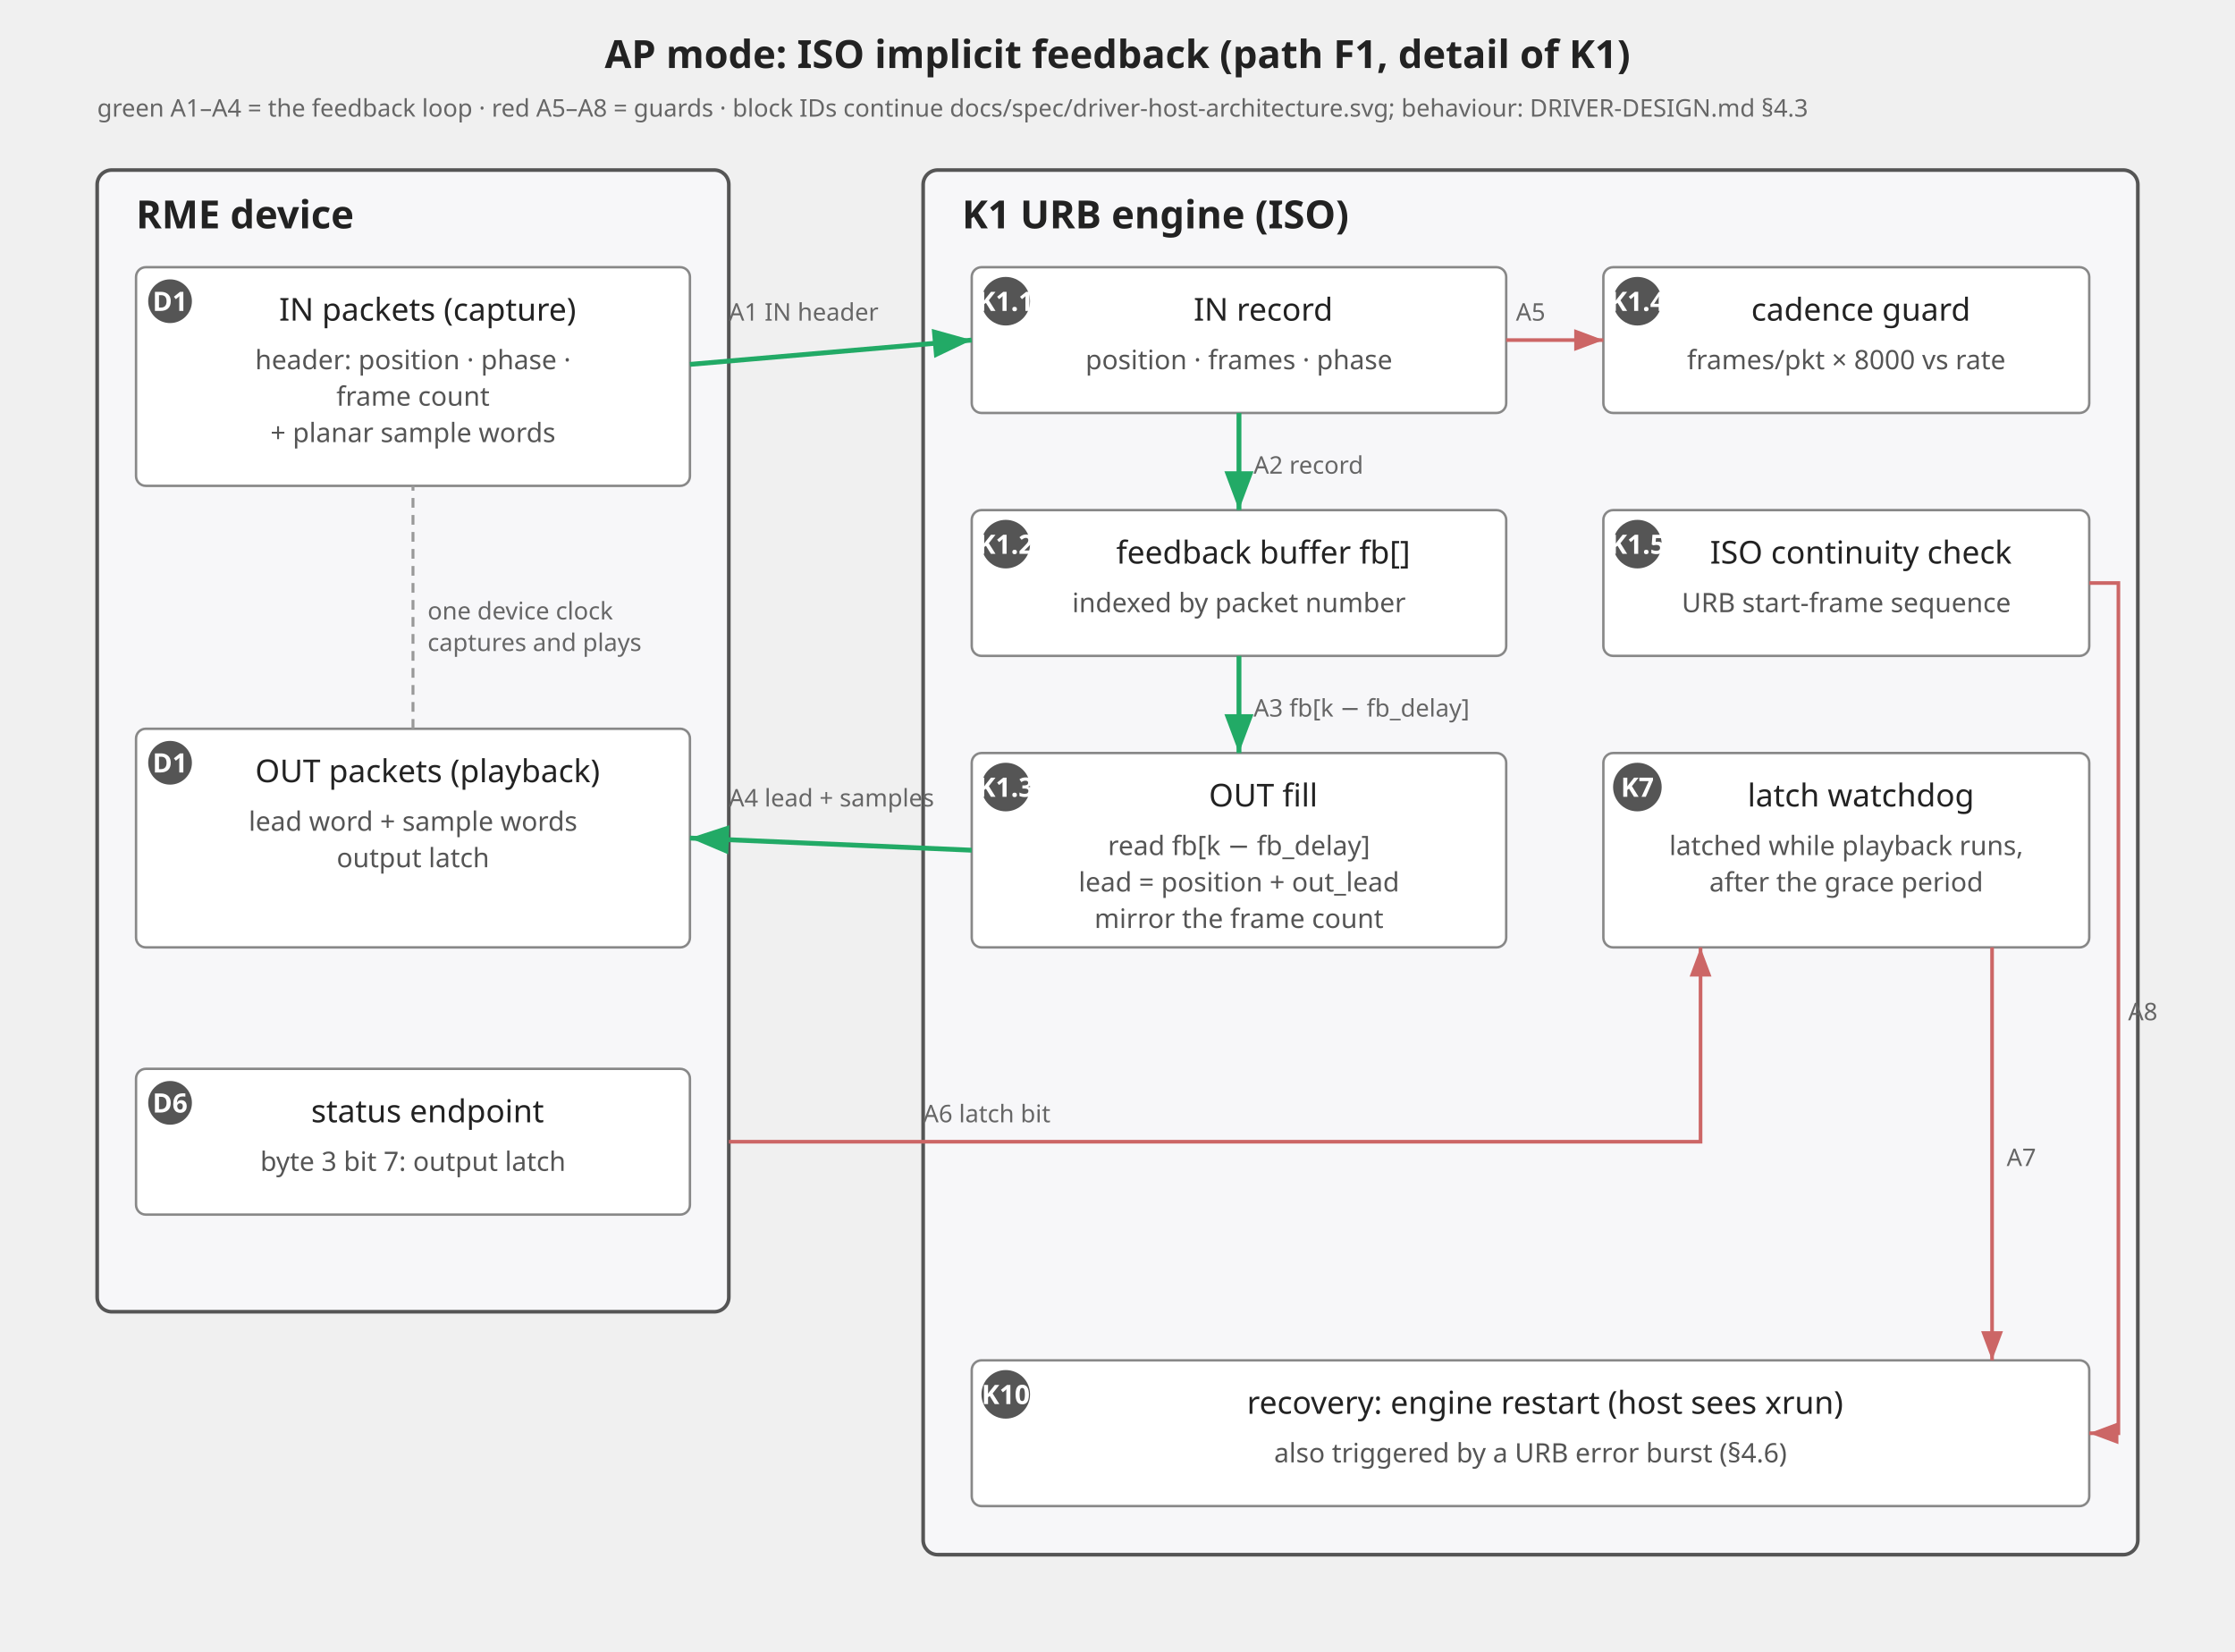
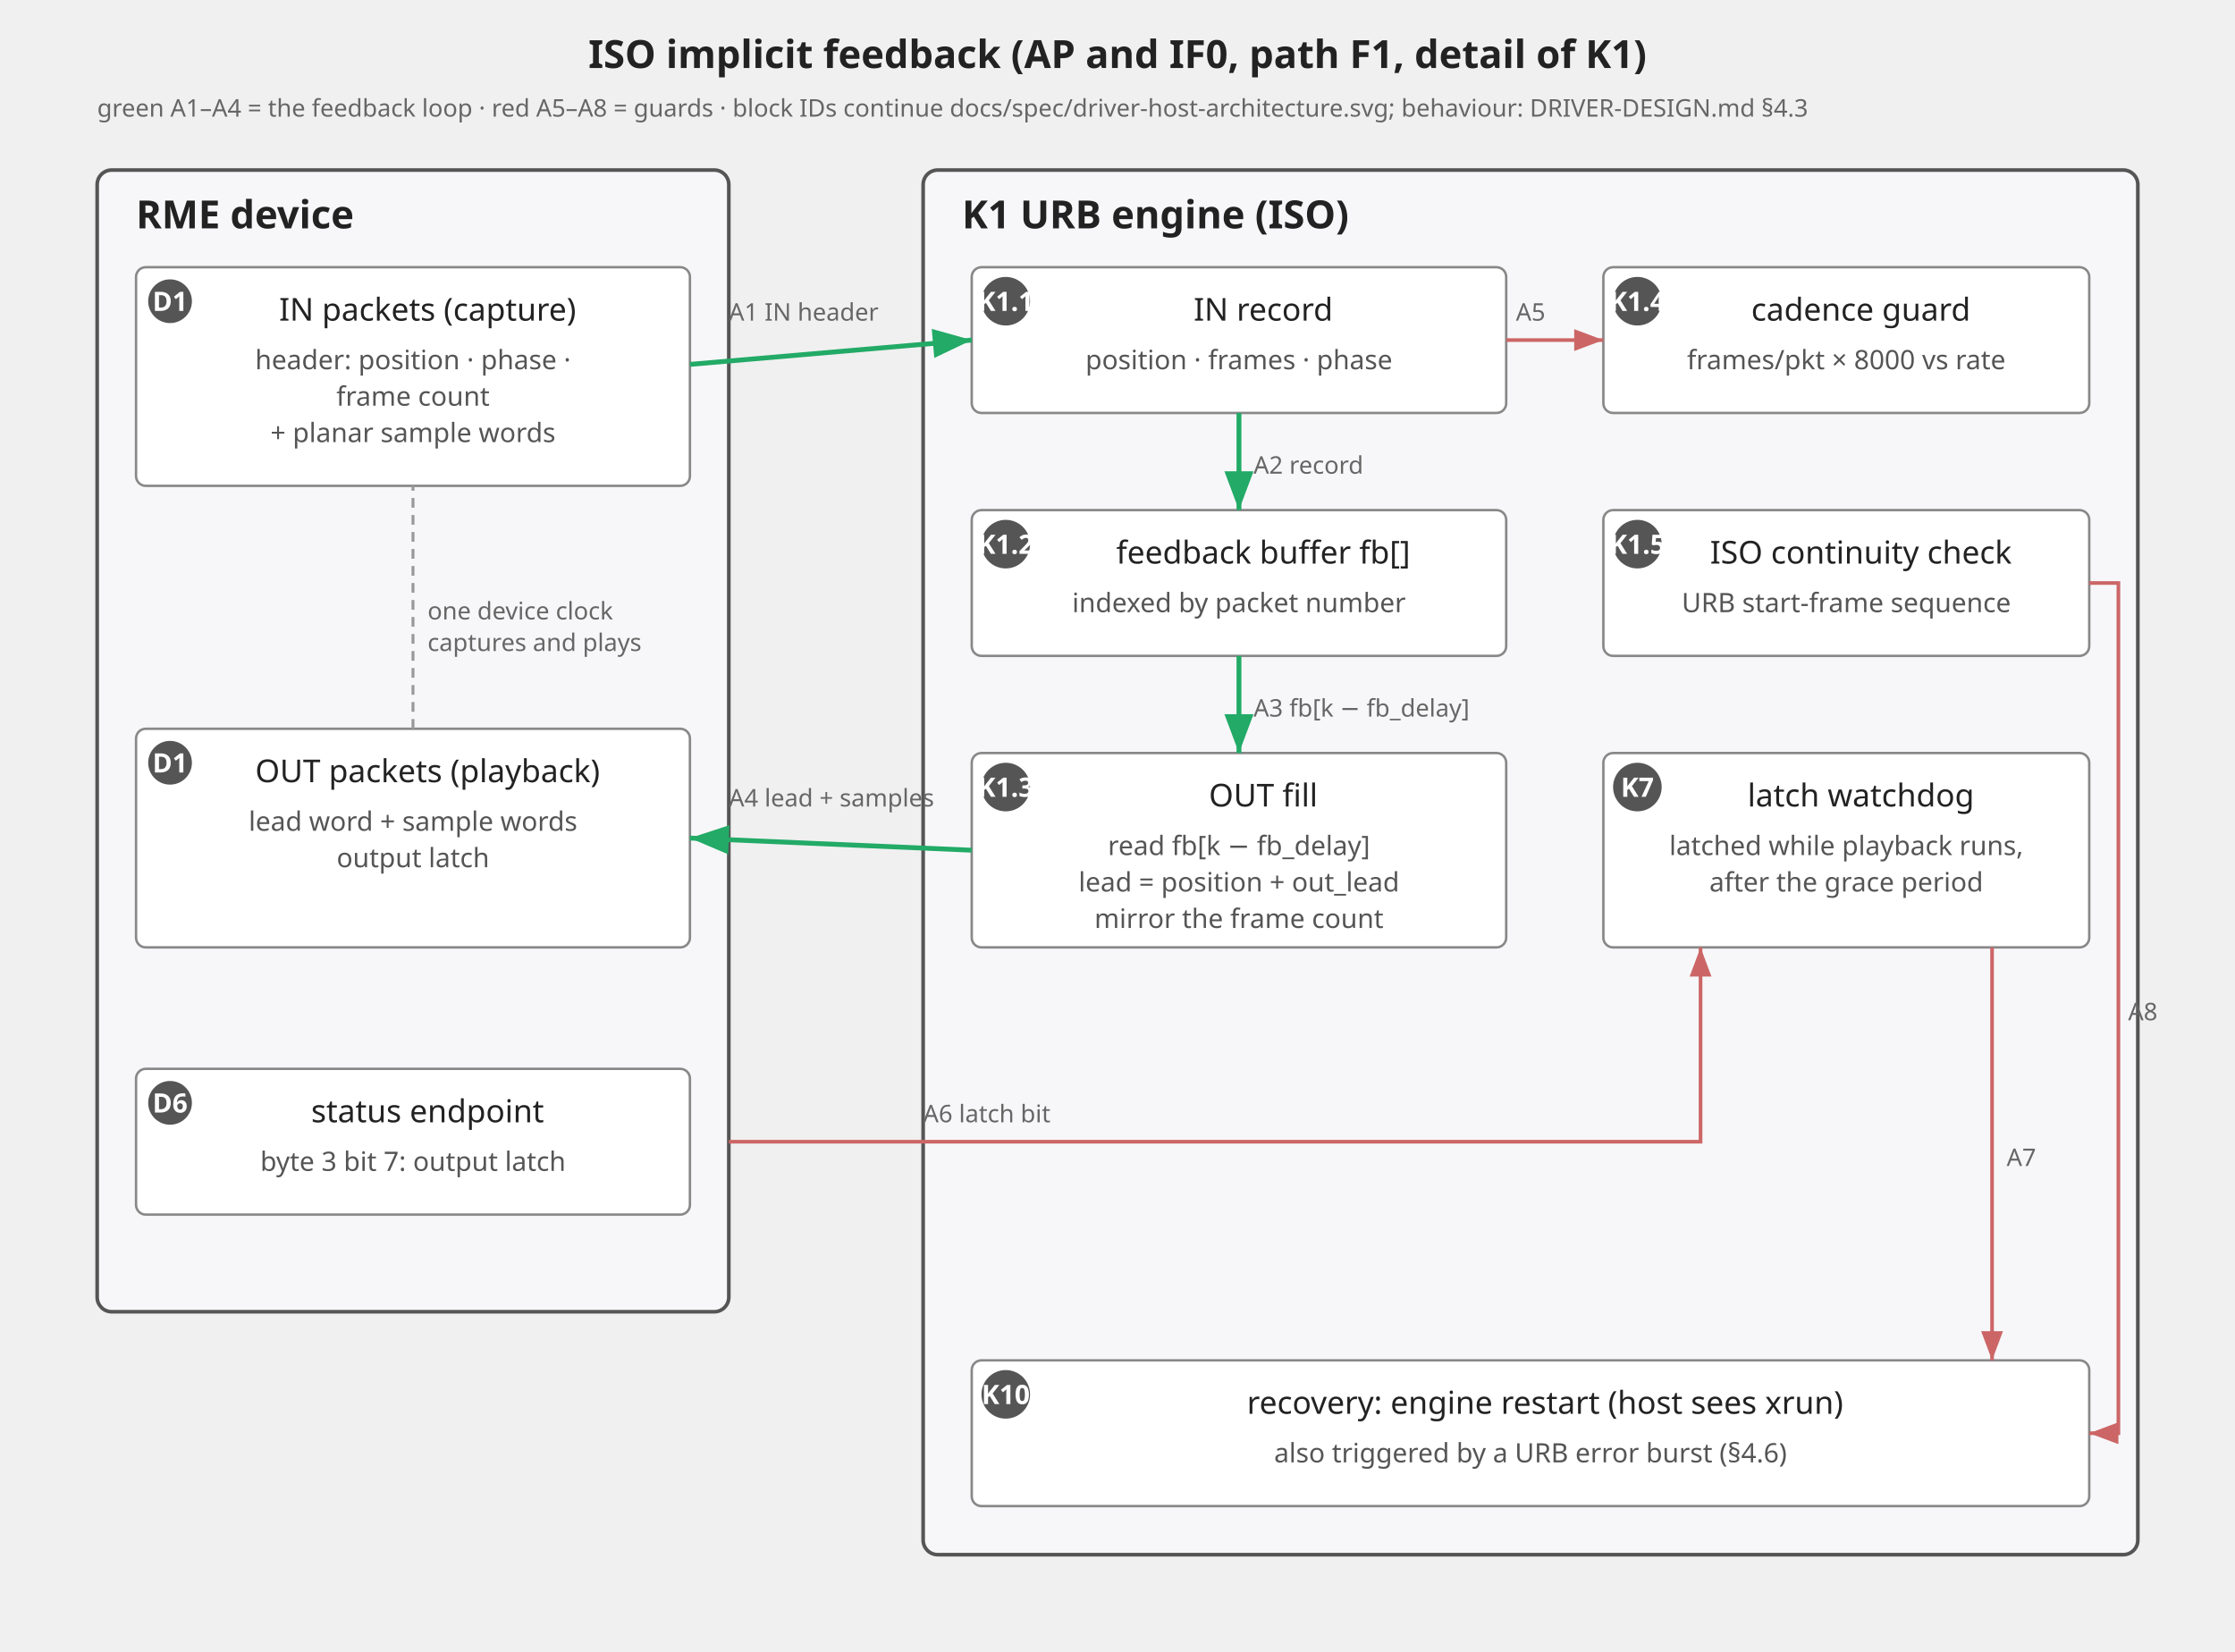
<svg xmlns="http://www.w3.org/2000/svg" width="920" height="680" viewBox="0 0 920 680" font-family="sans-serif">
  <defs>
    <marker id="arrow" markerWidth="10" markerHeight="10" refX="8" refY="3" orient="auto" markerUnits="strokeWidth">
      <path d="M0,0 L8,3 L0,6 Z" fill="#444" />
    </marker>
    <marker id="arrowg" markerWidth="10" markerHeight="10" refX="8" refY="3" orient="auto" markerUnits="strokeWidth">
      <path d="M0,0 L8,3 L0,6 Z" fill="#2a6" />
    </marker>
    <marker id="arrowr" markerWidth="10" markerHeight="10" refX="8" refY="3" orient="auto" markerUnits="strokeWidth">
      <path d="M0,0 L8,3 L0,6 Z" fill="#c66" />
    </marker>
  </defs>
  <style>
    .box { fill:#f7f7f9; stroke:#555; stroke-width:1.5; }
    .sub { fill:#ffffff; stroke:#888; stroke-width:1; }
    .title { font-size:16px; font-weight:bold; fill:#222; }
    .label { font-size:13px; fill:#222; }
    .small { font-size:11px; fill:#555; }
    .tiny { font-size:10px; fill:#666; }
    .id { font-size:11px; font-weight:bold; fill:#fff; }
    .loop { stroke:#2a6; stroke-width:2; fill:none; marker-end:url(#arrowg); }
    .guard { stroke:#c66; stroke-width:1.5; fill:none; marker-end:url(#arrowr); }
    .clock { stroke:#999; stroke-width:1.2; fill:none; stroke-dasharray:4 3; }
  </style>
-   <text class="title" x="460" y="28" text-anchor="middle">AP mode: ISO implicit feedback (path F1, detail of K1)</text>
+   <text class="title" x="460" y="28" text-anchor="middle">ISO implicit feedback (AP and IF0, path F1, detail of K1)</text>
  <text class="tiny" x="40" y="48">green A1–A4 = the feedback loop · red A5–A8 = guards · block IDs continue docs/spec/driver-host-architecture.svg; behaviour: DRIVER-DESIGN.md §4.3</text>
  <rect class="box" x="40" y="70" width="260" height="470" rx="6" />
  <text class="title" x="56" y="94">RME device</text>
  <rect class="sub" x="56" y="110" width="228" height="90" rx="4" />
  <circle cx="70" cy="124" r="9" fill="#555" />
  <text class="id" x="70" y="128" text-anchor="middle">D1</text>
  <text class="label" x="176" y="132" text-anchor="middle">IN packets (capture)</text>
  <text class="small" x="170" y="152" text-anchor="middle">header: position · phase ·</text>
  <text class="small" x="170" y="167" text-anchor="middle">frame count</text>
  <text class="small" x="170" y="182" text-anchor="middle">+ planar sample words</text>
  <rect class="sub" x="56" y="300" width="228" height="90" rx="4" />
  <circle cx="70" cy="314" r="9" fill="#555" />
  <text class="id" x="70" y="318" text-anchor="middle">D1</text>
  <text class="label" x="176" y="322" text-anchor="middle">OUT packets (playback)</text>
  <text class="small" x="170" y="342" text-anchor="middle">lead word + sample words</text>
  <text class="small" x="170" y="357" text-anchor="middle">output latch</text>
  <path class="clock" d="M170,300 L170,200" />
  <text class="tiny" x="176" y="255">one device clock</text>
  <text class="tiny" x="176" y="268">captures and plays</text>
  <rect class="sub" x="56" y="440" width="228" height="60" rx="4" />
  <circle cx="70" cy="454" r="9" fill="#555" />
  <text class="id" x="70" y="458" text-anchor="middle">D6</text>
  <text class="label" x="176" y="462" text-anchor="middle">status endpoint</text>
  <text class="small" x="170" y="482" text-anchor="middle">byte 3 bit 7: output latch</text>
  <rect class="box" x="380" y="70" width="500" height="570" rx="6" />
  <text class="title" x="396" y="94">K1 URB engine (ISO)</text>
  <rect class="sub" x="400" y="110" width="220" height="60" rx="4" />
  <circle cx="414" cy="124" r="10" fill="#555" />
  <text class="id" x="414" y="128" text-anchor="middle">K1.1</text>
  <text class="label" x="520" y="132" text-anchor="middle">IN record</text>
  <text class="small" x="510" y="152" text-anchor="middle">position · frames · phase</text>
  <rect class="sub" x="400" y="210" width="220" height="60" rx="4" />
  <circle cx="414" cy="224" r="10" fill="#555" />
  <text class="id" x="414" y="228" text-anchor="middle">K1.2</text>
  <text class="label" x="520" y="232" text-anchor="middle">feedback buffer fb[]</text>
  <text class="small" x="510" y="252" text-anchor="middle">indexed by packet number</text>
  <rect class="sub" x="400" y="310" width="220" height="80" rx="4" />
  <circle cx="414" cy="324" r="10" fill="#555" />
  <text class="id" x="414" y="328" text-anchor="middle">K1.3</text>
  <text class="label" x="520" y="332" text-anchor="middle">OUT fill</text>
  <text class="small" x="510" y="352" text-anchor="middle">read fb[k − fb_delay]</text>
  <text class="small" x="510" y="367" text-anchor="middle">lead = position + out_lead</text>
  <text class="small" x="510" y="382" text-anchor="middle">mirror the frame count</text>
  <rect class="sub" x="660" y="110" width="200" height="60" rx="4" />
  <circle cx="674" cy="124" r="10" fill="#555" />
  <text class="id" x="674" y="128" text-anchor="middle">K1.4</text>
  <text class="label" x="766" y="132" text-anchor="middle">cadence guard</text>
  <text class="small" x="760" y="152" text-anchor="middle">frames/pkt × 8000 vs rate</text>
  <rect class="sub" x="660" y="210" width="200" height="60" rx="4" />
  <circle cx="674" cy="224" r="10" fill="#555" />
  <text class="id" x="674" y="228" text-anchor="middle">K1.5</text>
  <text class="label" x="766" y="232" text-anchor="middle">ISO continuity check</text>
  <text class="small" x="760" y="252" text-anchor="middle">URB start-frame sequence</text>
  <rect class="sub" x="660" y="310" width="200" height="80" rx="4" />
  <circle cx="674" cy="324" r="10" fill="#555" />
  <text class="id" x="674" y="328" text-anchor="middle">K7</text>
  <text class="label" x="766" y="332" text-anchor="middle">latch watchdog</text>
  <text class="small" x="760" y="352" text-anchor="middle">latched while playback runs,</text>
  <text class="small" x="760" y="367" text-anchor="middle">after the grace period</text>
  <rect class="sub" x="400" y="560" width="460" height="60" rx="4" />
  <circle cx="414" cy="574" r="10" fill="#555" />
  <text class="id" x="414" y="578" text-anchor="middle">K10</text>
  <text class="label" x="636" y="582" text-anchor="middle">recovery: engine restart (host sees xrun)</text>
  <text class="small" x="630" y="602" text-anchor="middle">also triggered by a URB error burst (§4.6)</text>
  <path class="loop" d="M284,150 L400,140" />
  <text class="tiny" x="300" y="132">A1 IN header</text>
  <path class="loop" d="M510,170 L510,210" />
  <text class="tiny" x="516" y="195">A2 record</text>
  <path class="loop" d="M510,270 L510,310" />
  <text class="tiny" x="516" y="295">A3 fb[k − fb_delay]</text>
  <path class="loop" d="M400,350 L284,345" />
  <text class="tiny" x="300" y="332">A4 lead + samples</text>
  <path class="guard" d="M620,140 L660,140" />
  <text class="tiny" x="624" y="132">A5</text>
  <path class="guard" d="M300,470 L700,470 L700,390" />
  <text class="tiny" x="380" y="462">A6 latch bit</text>
  <path class="guard" d="M820,390 L820,560" />
  <text class="tiny" x="826" y="480">A7</text>
  <path class="guard" d="M860,240 L872,240 L872,590 L860,590" />
  <text class="tiny" x="876" y="420">A8</text>
</svg>
